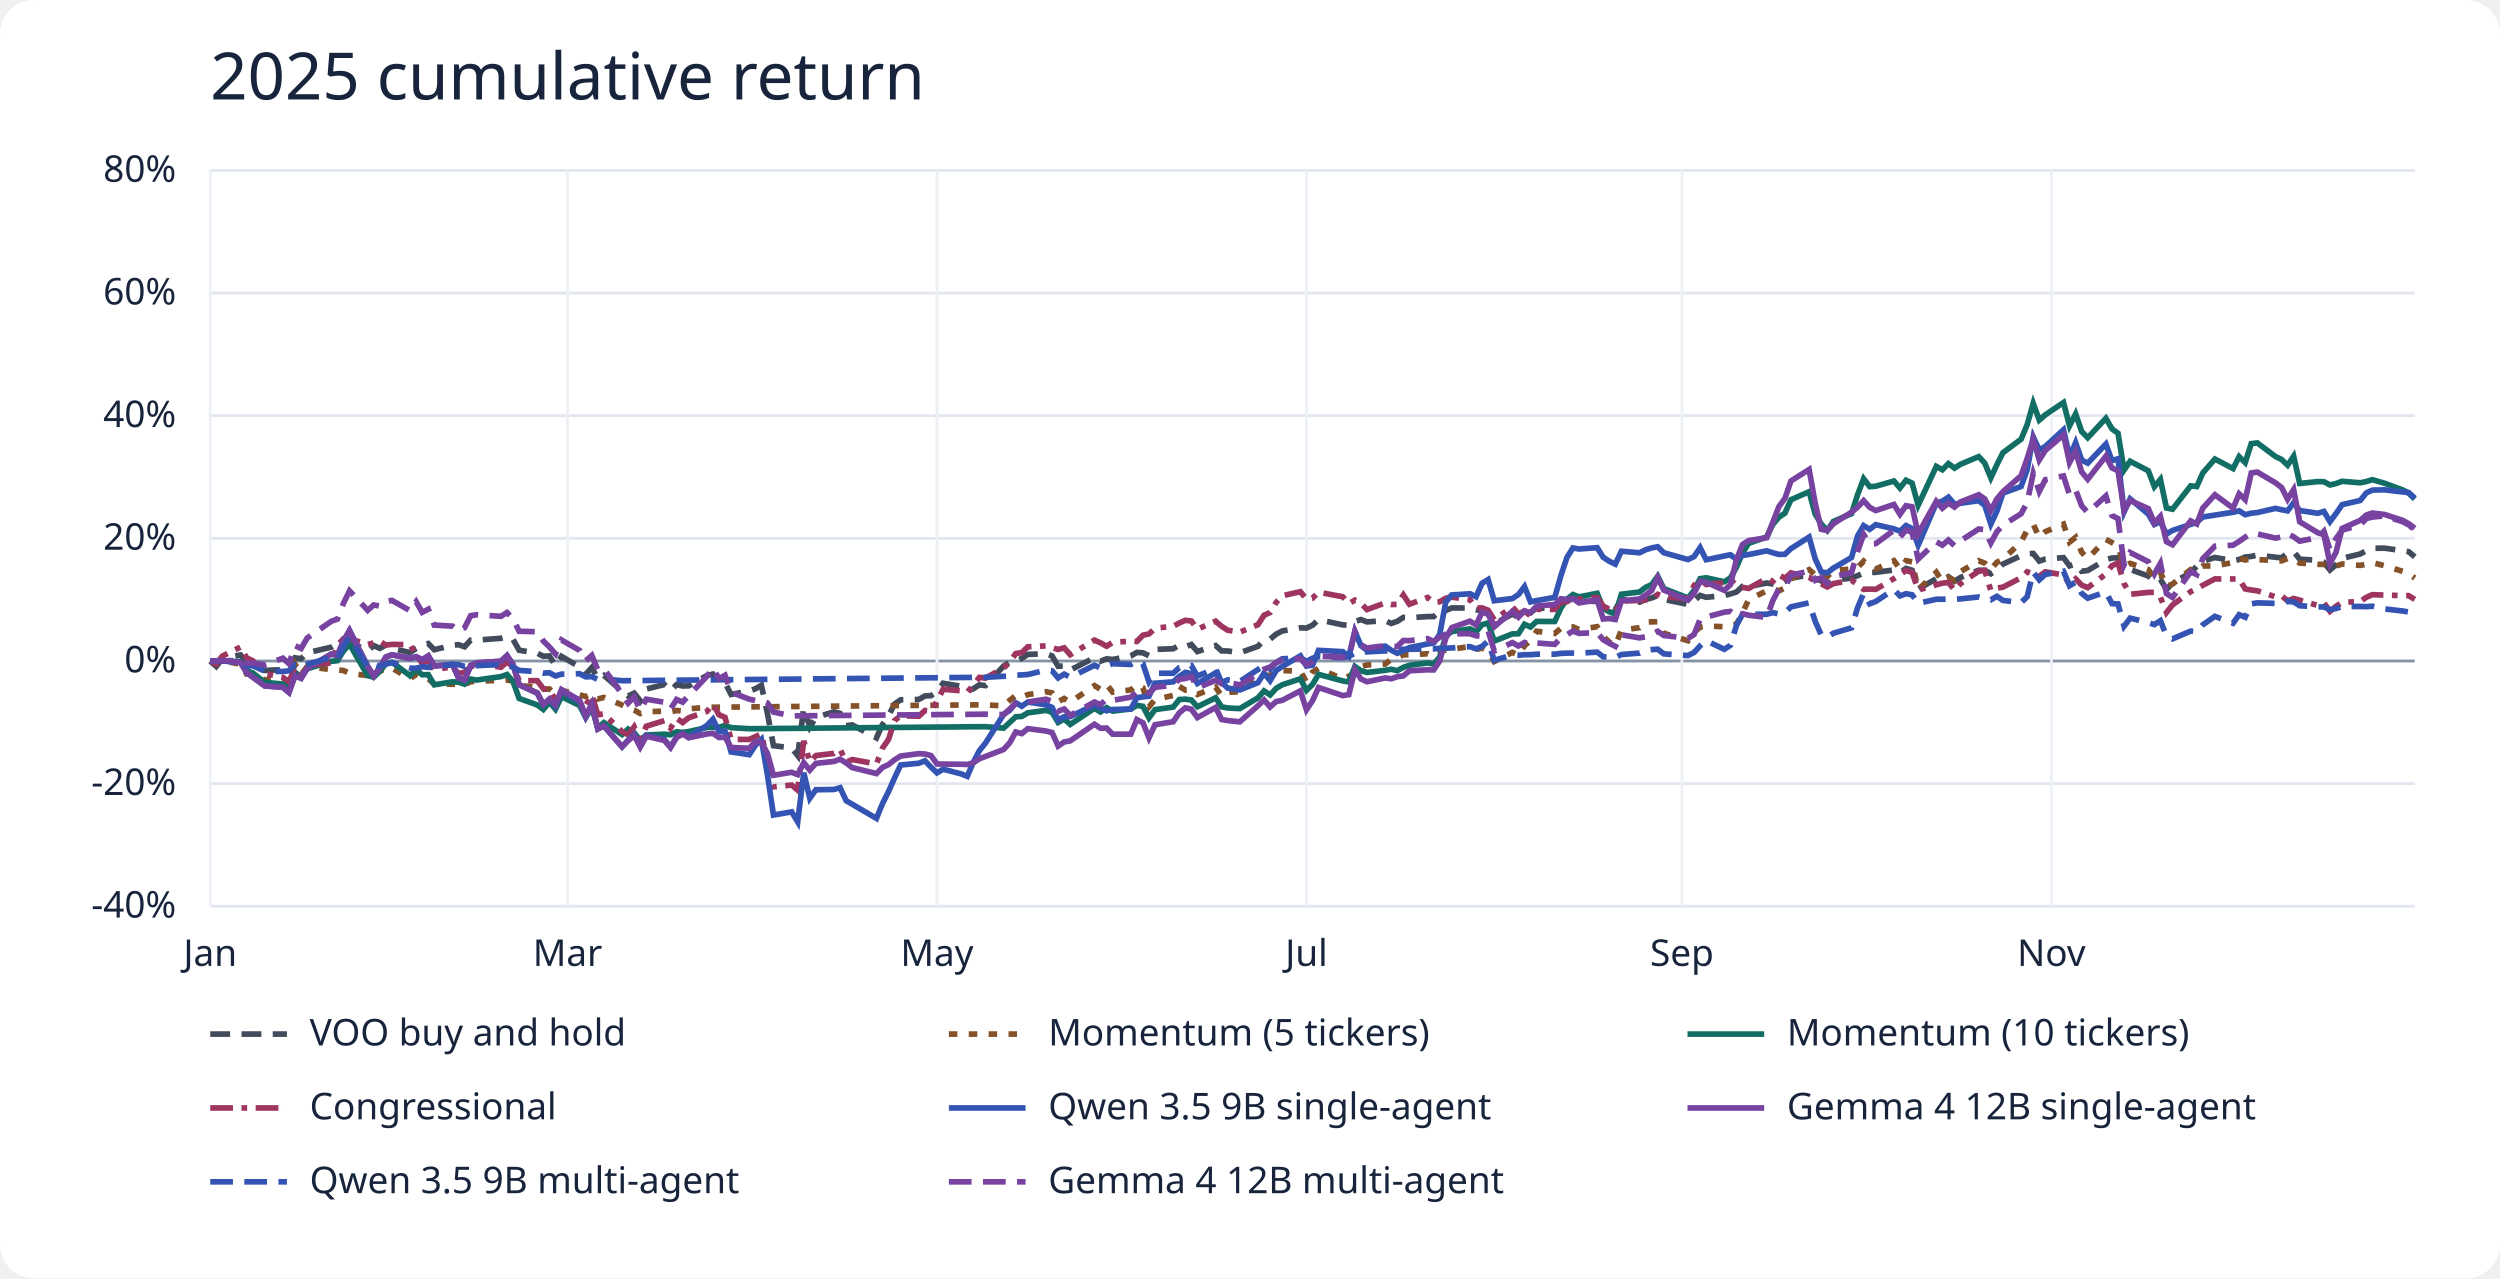
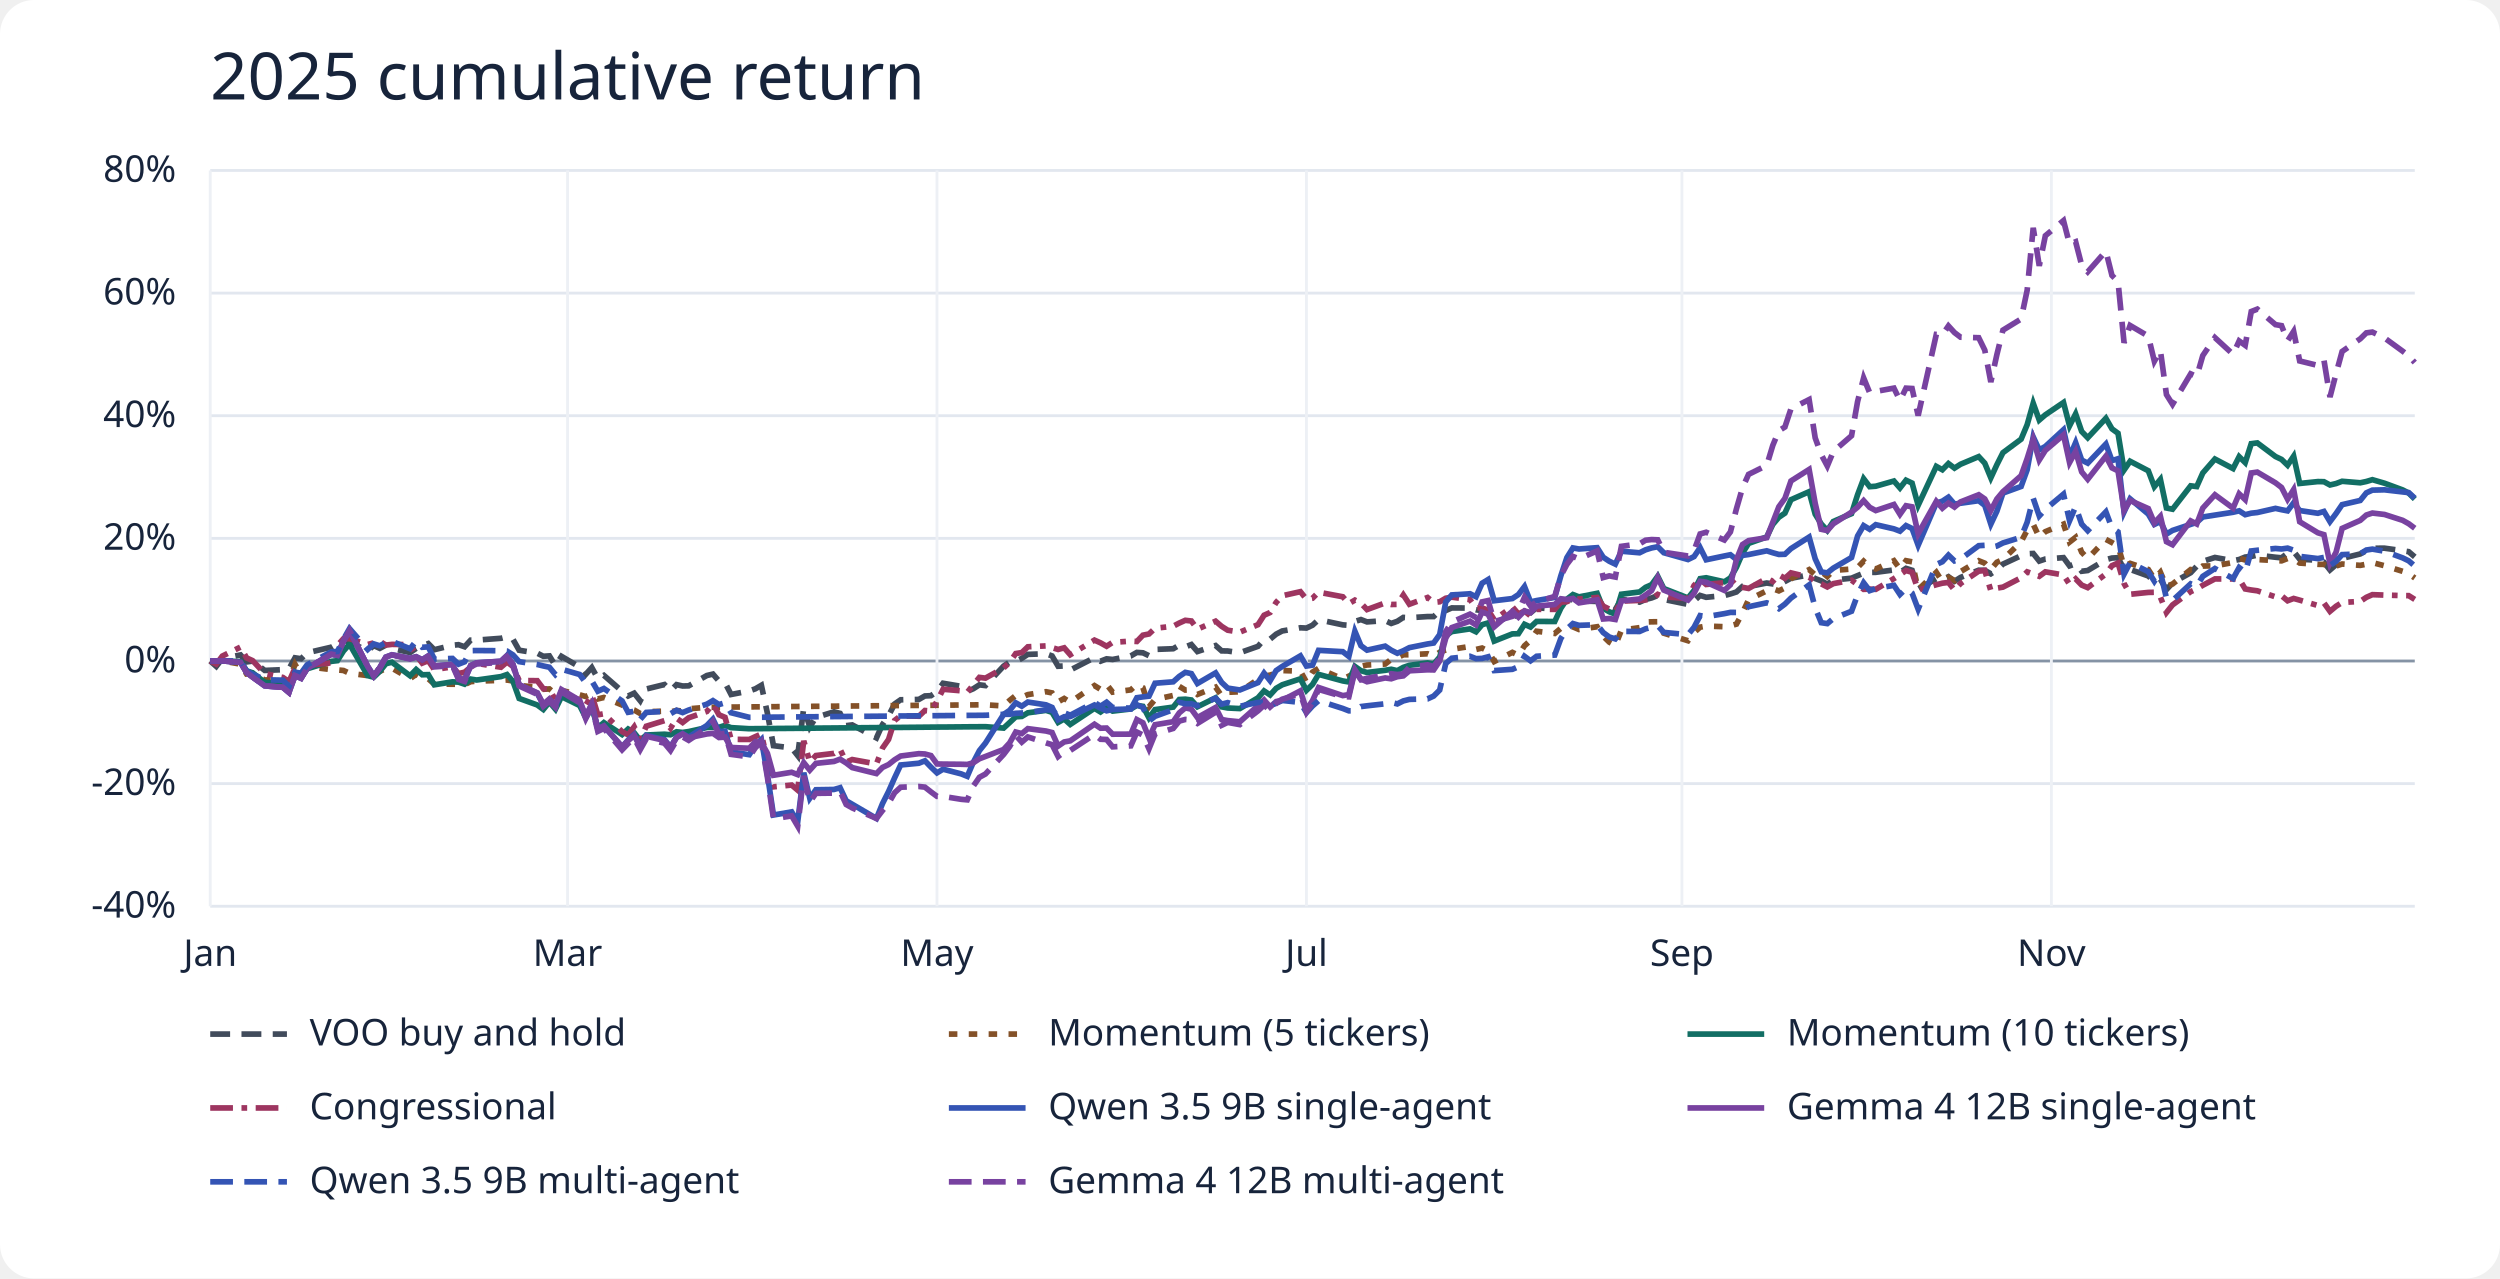
<svg xmlns="http://www.w3.org/2000/svg" aria-labelledby="title desc" viewBox="0 0 880 450" role="img">
  <rect width="880" height="450" rx="12" fill="white" />
  <g font-family="system-ui, sans-serif" fill="#17243b">
    <text x="74.00" y="35.00" font-size="23" text-anchor="start">2025 cumulative return</text>
    <path d="M74 319.00 H850" stroke="#e2e7ef" />
    <text x="62.00" y="323.00" font-size="13" text-anchor="end">-40%</text>
    <path d="M74 275.83 H850" stroke="#e2e7ef" />
    <text x="62.00" y="279.83" font-size="13" text-anchor="end">-20%</text>
    <path d="M74 232.67 H850" stroke="#8593a5" />
    <text x="62.00" y="236.67" font-size="13" text-anchor="end">0%</text>
    <path d="M74 189.50 H850" stroke="#e2e7ef" />
    <text x="62.00" y="193.50" font-size="13" text-anchor="end">20%</text>
    <path d="M74 146.33 H850" stroke="#e2e7ef" />
    <text x="62.00" y="150.33" font-size="13" text-anchor="end">40%</text>
    <path d="M74 103.17 H850" stroke="#e2e7ef" />
    <text x="62.00" y="107.17" font-size="13" text-anchor="end">60%</text>
    <path d="M74 60.00 H850" stroke="#e2e7ef" />
    <text x="62.00" y="64.00" font-size="13" text-anchor="end">80%</text>
    <path d="M74.00 60 V319" stroke="#edf0f5" />
    <text x="74.00" y="340.00" font-size="13" text-anchor="middle">Jan</text>
    <path d="M199.78 60 V319" stroke="#edf0f5" />
    <text x="199.78" y="340.00" font-size="13" text-anchor="middle">Mar</text>
    <path d="M329.82 60 V319" stroke="#edf0f5" />
    <text x="329.82" y="340.00" font-size="13" text-anchor="middle">May</text>
    <path d="M459.87 60 V319" stroke="#edf0f5" />
    <text x="459.87" y="340.00" font-size="13" text-anchor="middle">Jul</text>
    <path d="M592.04 60 V319" stroke="#edf0f5" />
    <text x="592.04" y="340.00" font-size="13" text-anchor="middle">Sep</text>
    <path d="M722.09 60 V319" stroke="#edf0f5" />
    <text x="722.09" y="340.00" font-size="13" text-anchor="middle">Nov</text>
    <polyline stroke="#414b5b" stroke-width="2" fill="none" stroke-dasharray="7 4" points="74.00,232.67 76.13,234.57 78.26,231.81 84.66,230.54 86.79,233.00 88.92,232.71 93.19,235.99 99.58,235.72 101.71,235.44 103.85,231.55 105.98,231.87 108.11,229.79 116.64,227.80 118.77,226.55 120.90,225.32 123.03,225.99 129.43,229.09 131.56,227.25 133.69,228.22 135.82,227.07 137.96,228.25 144.35,229.70 146.48,228.24 148.62,227.34 150.75,226.54 152.88,228.70 159.27,227.13 161.41,226.93 163.54,227.66 165.67,225.33 167.80,225.32 176.33,224.68 178.46,224.14 180.59,225.08 182.73,228.88 189.12,229.92 191.25,231.01 193.38,230.87 195.52,234.37 197.65,231.04 204.04,234.78 206.18,237.36 208.31,234.99 210.44,238.86 212.57,237.73 218.97,243.31 221.10,244.99 223.23,244.00 225.36,246.67 227.49,242.53 233.89,240.96 236.02,243.15 238.15,240.99 240.29,241.47 242.42,241.42 248.81,237.78 250.95,237.28 253.08,239.74 255.21,240.32 257.34,244.46 263.74,243.22 265.87,242.47 268.00,241.23 270.13,251.08 272.26,262.48 278.66,263.26 280.79,265.98 282.92,249.12 285.05,255.90 287.19,252.52 293.58,250.56 295.71,251.11 297.85,255.43 299.98,255.17 308.51,259.75 310.64,255.01 312.77,251.91 314.90,247.80 317.03,246.32 323.43,246.20 325.56,244.98 327.69,244.88 329.82,243.44 331.96,240.51 338.35,241.59 340.48,243.35 342.62,242.43 344.75,241.06 346.88,241.33 353.27,234.46 355.41,233.06 357.54,232.79 359.67,231.73 361.80,230.34 368.20,230.12 370.33,230.89 372.46,234.52 374.59,234.42 376.73,235.86 385.25,231.50 387.38,232.74 389.52,231.91 391.65,232.13 398.04,230.88 400.18,229.65 402.31,229.79 404.44,230.81 406.57,228.59 412.97,228.35 415.10,227.10 417.23,227.71 419.36,226.88 421.49,229.34 427.89,227.23 430.02,229.11 432.15,229.15 436.42,229.76 442.81,227.51 444.95,225.09 447.08,224.98 449.21,223.22 451.34,222.10 457.74,220.98 459.87,221.08 462.00,220.08 464.13,218.12 472.66,219.95 474.79,220.10 476.92,218.76 479.05,218.09 481.19,218.91 487.58,218.46 489.71,219.45 491.85,218.70 493.98,217.33 496.11,217.44 502.51,217.03 504.64,217.03 506.77,215.07 508.90,214.91 511.03,213.99 517.43,214.04 519.56,214.65 521.69,214.93 523.82,215.80 525.96,219.61 532.35,216.15 534.48,217.26 536.62,215.56 538.75,215.70 540.88,213.92 547.27,214.40 549.41,211.92 551.54,211.10 553.67,211.09 555.80,211.60 562.20,211.69 564.33,212.97 566.46,213.59 568.59,214.51 570.73,210.95 577.12,211.95 579.25,211.01 581.38,210.47 583.52,209.63 585.65,211.00 594.18,212.74 596.31,211.54 598.44,209.60 600.57,210.25 606.97,209.64 609.10,209.06 611.23,208.37 613.36,206.42 615.49,206.48 621.89,205.22 624.02,205.54 626.15,205.82 628.29,204.68 630.42,203.55 636.81,202.37 638.95,203.65 641.08,204.46 643.21,205.62 645.34,204.20 651.74,203.52 653.87,202.62 656.00,201.75 658.13,201.48 660.26,201.46 666.66,200.62 668.79,201.50 670.92,200.07 673.05,200.74 675.19,207.34 681.58,203.72 683.71,204.06 685.85,203.00 687.98,204.60 690.11,203.26 696.51,200.71 698.64,200.74 700.77,201.98 702.90,200.60 705.03,198.57 711.43,195.60 713.56,194.93 715.69,194.82 717.82,197.50 719.96,196.78 726.35,196.29 728.48,199.19 730.62,198.44 732.75,201.08 734.88,200.82 741.27,197.00 743.41,196.43 745.54,196.31 747.67,200.38 749.80,200.44 756.20,202.75 758.33,204.75 760.46,203.88 762.59,207.55 764.73,205.18 771.12,201.59 773.25,199.31 775.38,197.60 779.65,196.23 786.04,197.38 788.18,196.95 790.31,196.08 792.44,195.87 794.57,195.40 800.97,196.15 803.10,196.35 805.23,194.73 807.36,194.12 809.49,196.84 815.89,197.20 818.02,197.90 820.15,200.63 822.29,198.77 824.42,196.56 830.81,194.99 832.95,193.82 835.08,192.98 839.34,192.96 845.74,193.85 847.87,194.20 850.00,196.02" />
    <path stroke="#414b5b" stroke-width="2" fill="none" stroke-dasharray="7 4" d="M74 364 h27" />
    <text x="109.00" y="368.00" font-size="13" text-anchor="start">VOO buy and hold</text>
    <polyline stroke="#845128" stroke-width="2" fill="none" stroke-dasharray="3 4" points="74.00,232.67 76.13,232.65 78.26,232.63 84.66,233.78 86.79,237.23 88.92,237.01 93.19,239.38 99.58,238.89 101.71,239.82 103.85,233.85 105.98,237.46 108.11,234.66 116.64,235.70 118.77,235.81 120.90,236.01 123.03,236.99 129.43,237.81 131.56,235.51 133.69,236.33 135.82,235.29 137.96,235.18 144.35,238.87 146.48,237.41 148.62,238.73 150.75,238.91 152.88,240.82 159.27,240.84 161.41,240.89 163.54,241.00 165.67,239.95 167.80,239.76 176.33,239.49 178.46,239.37 180.59,239.71 182.73,241.27 189.12,241.92 191.25,242.63 193.38,242.50 195.52,244.27 197.65,243.01 204.04,244.58 206.18,245.17 208.31,244.20 210.44,246.03 212.57,245.51 218.97,248.16 221.10,249.28 223.23,249.93 225.36,251.16 227.49,250.50 233.89,250.35 236.02,250.58 238.15,250.09 240.29,250.29 242.42,249.50 248.81,248.97 250.95,248.95 253.08,248.93 255.21,248.91 257.34,248.89 263.74,248.83 265.87,248.81 268.00,248.80 270.13,248.78 272.26,248.76 278.66,248.70 280.79,248.68 282.92,248.66 285.05,248.64 287.19,248.62 293.58,248.57 295.71,248.55 297.85,248.53 299.98,248.51 308.51,248.43 310.64,248.41 312.77,248.39 314.90,248.37 317.03,248.35 323.43,248.30 325.56,248.28 327.69,248.26 329.82,248.24 331.96,248.22 338.35,248.16 340.48,248.14 342.62,248.12 344.75,248.10 346.88,248.09 353.27,248.50 355.41,246.53 357.54,244.82 359.67,245.41 361.80,244.50 368.20,243.48 370.33,243.91 372.46,247.05 374.59,245.87 376.73,247.18 385.25,241.33 387.38,242.65 389.52,240.90 391.65,243.64 398.04,242.84 400.18,240.93 402.31,242.08 404.44,248.80 406.57,246.20 412.97,244.81 415.10,241.61 417.23,242.90 419.36,242.83 421.49,244.45 427.89,241.88 430.02,244.97 432.15,243.69 436.42,243.50 442.81,239.13 444.95,237.99 447.08,237.63 449.21,236.92 451.34,236.04 457.74,236.23 459.87,240.12 462.00,236.58 464.13,235.27 472.66,239.03 474.79,238.01 476.92,236.98 479.05,234.58 481.19,234.08 487.58,233.75 489.71,232.07 491.85,231.49 493.98,230.49 496.11,230.46 502.51,230.13 504.64,231.06 506.77,229.59 508.90,228.79 511.03,228.55 517.43,227.55 519.56,228.61 521.69,228.11 523.82,229.16 525.96,232.86 532.35,229.64 534.48,230.67 536.62,227.31 538.75,225.41 540.88,222.20 547.27,222.97 549.41,221.16 551.54,220.63 553.67,220.66 555.80,221.58 562.20,220.61 564.33,223.95 566.46,226.03 568.59,227.25 570.73,221.83 577.12,220.93 579.25,218.97 581.38,218.88 583.52,218.86 585.65,222.88 594.18,225.54 596.31,222.66 598.44,220.76 600.57,220.38 606.97,220.60 609.10,220.29 611.23,219.69 613.36,215.75 615.49,211.10 621.89,207.96 624.02,207.23 626.15,207.99 628.29,206.95 630.42,203.68 636.81,200.51 638.95,202.37 641.08,201.20 643.21,202.94 645.34,200.79 651.74,200.30 653.87,199.77 656.00,197.54 658.13,199.57 660.26,200.29 666.66,197.36 668.79,200.26 670.92,197.36 673.05,197.76 675.19,207.59 681.58,201.44 683.71,204.74 685.85,203.25 687.98,204.34 690.11,201.22 696.51,197.38 698.64,198.24 700.77,200.46 702.90,197.91 705.03,196.93 711.43,190.71 713.56,186.64 715.69,184.53 717.82,189.13 719.96,187.14 726.35,184.50 728.48,190.82 730.62,189.14 732.75,194.38 734.88,196.62 741.27,189.87 743.41,190.98 745.54,192.22 747.67,199.37 749.80,198.30 756.20,200.46 758.33,203.81 760.46,201.43 762.59,206.41 764.73,205.58 771.12,200.48 773.25,200.80 775.38,199.24 779.65,199.20 786.04,197.99 788.18,196.52 790.31,197.12 792.44,196.65 794.57,196.97 800.97,197.32 803.10,197.42 805.23,196.59 807.36,196.75 809.49,198.20 815.89,198.64 818.02,198.67 820.15,199.70 822.29,199.25 824.42,198.53 830.81,199.01 832.95,198.60 835.08,198.03 839.34,199.14 845.74,201.11 847.87,201.96 850.00,203.45" />
    <path stroke="#845128" stroke-width="2" fill="none" stroke-dasharray="3 4" d="M334 364 h27" />
    <text x="369.00" y="368.00" font-size="13" text-anchor="start">Momentum (5 tickers)</text>
    <polyline stroke="#126e64" stroke-width="2" fill="none" points="74.00,232.67 76.13,232.65 78.26,232.63 84.66,232.89 86.79,236.13 88.92,236.83 93.19,240.18 99.58,240.79 101.71,242.02 103.85,236.64 105.98,238.41 108.11,235.42 116.64,232.79 118.77,232.55 120.90,229.15 123.03,226.76 129.43,237.83 131.56,238.37 133.69,236.30 135.82,233.64 137.96,233.10 144.35,237.87 146.48,235.67 148.62,237.52 150.75,237.47 152.88,241.05 159.27,240.00 161.41,240.12 163.54,240.83 165.67,239.04 167.80,239.37 176.33,238.17 178.46,237.44 180.59,239.89 182.73,245.85 189.12,248.15 191.25,249.73 193.38,247.13 195.52,249.63 197.65,245.23 204.04,248.35 206.18,252.60 208.31,249.10 210.44,256.18 212.57,254.36 218.97,258.56 221.10,256.62 223.23,257.93 225.36,260.64 227.49,258.73 233.89,258.44 236.02,258.64 238.15,257.59 240.29,257.82 242.42,257.51 248.81,256.08 250.95,255.98 253.08,256.01 255.21,255.35 257.34,256.13 263.74,256.51 265.87,256.49 268.00,256.47 270.13,256.45 272.26,256.43 278.66,256.38 280.79,256.36 282.92,256.34 285.05,256.32 287.19,256.30 293.58,256.25 295.71,256.23 297.85,256.21 299.98,256.19 308.51,256.12 310.64,256.10 312.77,256.08 314.90,256.06 317.03,256.05 323.43,255.99 325.56,255.97 327.69,255.95 329.82,255.93 331.96,255.92 338.35,255.86 340.48,255.84 342.62,255.82 344.75,255.81 346.88,255.79 353.27,256.29 355.41,254.32 357.54,252.32 359.67,252.18 361.80,250.91 368.20,250.05 370.33,250.74 372.46,254.29 374.59,253.09 376.73,255.00 385.25,249.33 387.38,250.62 389.52,249.09 391.65,250.31 398.04,249.56 400.18,248.29 402.31,248.63 404.44,252.70 406.57,249.78 412.97,248.90 415.10,246.23 417.23,246.11 419.36,246.40 421.49,248.78 427.89,245.63 430.02,248.82 432.15,249.21 436.42,249.42 442.81,245.63 444.95,243.20 447.08,244.63 449.21,242.29 451.34,241.05 457.74,238.95 459.87,243.00 462.00,240.93 464.13,237.38 472.66,239.69 474.79,240.05 476.92,234.59 479.05,236.09 481.19,236.71 487.58,235.95 489.71,235.58 491.85,236.07 493.98,234.91 496.11,234.19 502.51,233.36 504.64,233.76 506.77,231.29 508.90,223.77 511.03,222.32 517.43,221.37 519.56,222.40 521.69,219.89 523.82,219.27 525.96,225.66 532.35,223.13 534.48,223.07 536.62,219.75 538.75,220.72 540.88,218.74 547.27,218.77 549.41,214.11 551.54,210.92 553.67,209.29 555.80,210.10 562.20,208.85 564.33,214.14 566.46,215.35 568.59,216.23 570.73,209.17 577.12,208.37 579.25,206.74 581.38,205.79 583.52,202.85 585.65,207.16 594.18,210.49 596.31,207.84 598.44,203.69 600.57,203.37 606.97,204.79 609.10,203.42 611.23,199.67 613.36,194.71 615.49,191.28 621.89,189.01 624.02,184.60 626.15,182.08 628.29,180.63 630.42,175.90 636.81,173.08 638.95,180.99 641.08,184.44 643.21,186.73 645.34,183.55 651.74,180.79 653.87,174.15 656.00,168.51 658.13,171.31 660.26,171.15 666.66,169.32 668.79,171.77 670.92,169.04 673.05,170.05 675.19,177.86 681.58,164.17 683.71,165.35 685.85,163.17 687.98,164.78 690.11,163.42 696.51,160.73 698.64,163.04 700.77,168.20 702.90,163.58 705.03,159.35 711.43,154.59 713.56,149.49 715.69,141.95 717.82,147.86 719.96,146.02 726.35,141.68 728.48,149.90 730.62,145.69 732.75,151.88 734.88,154.09 741.27,147.24 743.41,150.96 745.54,152.51 747.67,165.44 749.80,162.37 756.20,165.71 758.33,171.32 760.46,168.75 762.59,178.81 764.73,179.24 771.12,171.01 773.25,171.27 775.38,166.49 779.65,161.58 786.04,164.94 788.18,160.75 790.31,162.84 792.44,156.17 794.57,155.90 800.97,160.70 803.10,161.71 805.23,163.76 807.36,160.58 809.49,170.18 815.89,169.52 818.02,169.56 820.15,170.71 822.29,170.21 824.42,169.41 830.81,169.94 832.95,169.49 835.08,168.85 839.34,170.09 845.74,172.45 847.87,173.56 850.00,175.68" />
    <path stroke="#126e64" stroke-width="2" fill="none" d="M594 364 h27" />
    <text x="629.00" y="368.00" font-size="13" text-anchor="start">Momentum (10 tickers)</text>
    <polyline stroke="#9d3560" stroke-width="2" fill="none" stroke-dasharray="8 3 2 3" points="74.00,232.67 76.13,233.77 78.26,230.94 84.66,227.77 86.79,231.57 88.92,232.54 93.19,237.10 99.58,238.46 101.71,239.94 103.85,235.13 105.98,237.69 108.11,234.26 116.64,233.32 118.77,227.18 120.90,224.83 123.03,224.81 129.43,226.87 131.56,226.29 133.69,225.74 135.82,227.07 137.96,226.82 144.35,226.92 146.48,230.65 148.62,233.43 150.75,232.56 152.88,235.70 159.27,234.73 161.41,237.08 163.54,236.62 165.67,234.81 167.80,233.51 176.33,234.87 178.46,233.05 180.59,234.59 182.73,239.53 189.12,239.61 191.25,242.44 193.38,242.62 195.52,246.43 197.65,243.57 204.04,246.49 206.18,248.27 208.31,244.59 210.44,251.61 212.57,251.24 218.97,257.54 221.10,258.66 223.23,255.83 225.36,260.26 227.49,255.63 233.89,253.66 236.02,256.33 238.15,252.82 240.29,254.32 242.42,252.66 248.81,250.44 250.95,247.82 253.08,251.61 255.21,252.51 257.34,260.25 263.74,260.29 265.87,259.30 268.00,258.38 270.13,267.77 272.26,276.97 278.66,276.34 280.79,278.14 282.92,260.78 285.05,268.27 287.19,265.95 293.58,265.19 295.71,263.74 297.85,268.26 299.98,267.36 308.51,268.91 310.64,263.32 312.77,260.28 314.90,253.60 317.03,251.95 323.43,252.11 325.56,250.10 327.69,250.28 329.82,246.89 331.96,242.62 338.35,243.16 340.48,243.68 342.62,241.06 344.75,238.44 346.88,238.70 353.27,235.12 355.41,233.13 357.54,230.05 359.67,229.71 361.80,227.67 368.20,227.36 370.33,227.96 372.46,228.61 374.59,228.03 376.73,230.47 385.25,225.32 387.38,226.28 389.52,227.48 391.65,226.11 398.04,225.68 400.18,225.80 402.31,223.58 404.44,223.16 406.57,221.15 412.97,220.43 415.10,219.31 417.23,218.35 419.36,218.59 421.49,221.48 427.89,218.66 430.02,220.47 432.15,221.83 436.42,222.51 442.81,219.89 444.95,216.56 447.08,215.61 449.21,212.03 451.34,209.71 457.74,208.27 459.87,210.92 462.00,210.58 464.13,208.45 472.66,210.06 474.79,212.49 476.92,211.24 479.05,212.32 481.19,214.57 487.58,212.23 489.71,212.78 491.85,212.74 493.98,209.43 496.11,212.69 502.51,210.32 504.64,212.05 506.77,211.83 508.90,210.57 511.03,210.20 517.43,211.07 519.56,214.02 521.69,213.98 523.82,214.80 525.96,218.17 532.35,213.58 534.48,216.11 536.62,215.08 538.75,216.79 540.88,214.49 547.27,214.49 549.41,212.00 551.54,211.79 553.67,210.80 555.80,210.84 562.20,210.32 564.33,213.36 566.46,214.41 568.59,215.35 570.73,211.59 577.12,211.35 579.25,211.16 581.38,210.82 583.52,209.22 585.65,210.04 594.18,210.73 596.31,206.09 598.44,203.88 600.57,205.74 606.97,205.09 609.10,203.86 611.23,206.13 613.36,206.74 615.49,207.13 621.89,203.58 624.02,204.68 626.15,202.36 628.29,203.56 630.42,201.65 636.81,203.19 638.95,204.64 641.08,205.52 643.21,206.61 645.34,205.43 651.74,204.23 653.87,205.81 656.00,207.45 658.13,207.36 660.26,207.45 666.66,203.66 668.79,202.28 670.92,200.83 673.05,201.45 675.19,207.71 681.58,205.83 683.71,205.28 685.85,205.02 687.98,207.73 690.11,205.39 696.51,201.05 698.64,200.80 700.77,207.91 702.90,207.02 705.03,206.67 711.43,203.37 713.56,201.29 715.69,202.03 717.82,202.86 719.96,201.29 726.35,202.39 728.48,205.68 730.62,203.77 732.75,205.95 734.88,206.85 741.27,202.05 743.41,199.11 745.54,198.17 747.67,205.41 749.80,209.19 756.20,208.53 758.33,208.49 760.46,210.21 762.59,215.62 764.73,212.93 771.12,208.25 773.25,207.32 775.38,206.02 779.65,203.78 786.04,203.80 788.18,203.80 790.31,207.31 792.44,207.68 794.57,207.96 800.97,210.09 803.10,209.70 805.23,211.47 807.36,210.66 809.49,211.25 815.89,213.14 818.02,212.20 820.15,215.19 822.29,213.40 824.42,212.07 830.81,211.70 832.95,210.26 835.08,209.32 839.34,209.47 845.74,209.65 847.87,209.67 850.00,211.00" />
    <path stroke="#9d3560" stroke-width="2" fill="none" stroke-dasharray="8 3 2 3" d="M74 390 h27" />
    <text x="109.00" y="394.00" font-size="13" text-anchor="start">Congressional</text>
    <polyline stroke="#3454b4" stroke-width="2" fill="none" points="74.00,232.67 76.13,232.65 78.26,232.63 84.66,233.16 86.79,236.70 88.92,238.32 93.19,241.43 99.58,241.93 101.71,243.73 103.85,237.80 105.98,238.74 108.11,235.27 116.64,230.24 118.77,230.68 120.90,225.67 123.03,221.95 129.43,234.57 131.56,237.94 133.69,235.03 135.82,231.30 137.96,230.49 144.35,231.77 146.48,231.18 148.62,232.22 150.75,230.87 152.88,234.42 159.27,233.88 161.41,238.60 163.54,239.35 165.67,234.26 167.80,233.32 176.33,232.79 178.46,230.79 180.59,233.92 182.73,241.05 189.12,244.00 191.25,248.14 193.38,246.25 195.52,248.59 197.65,243.21 204.04,247.05 206.18,252.30 208.31,248.03 210.44,256.60 212.57,255.55 218.97,262.90 221.10,260.49 223.23,258.60 225.36,262.64 227.49,258.85 233.89,260.36 236.02,262.93 238.15,259.48 240.29,258.22 242.42,259.45 248.81,255.37 250.95,253.14 253.08,257.54 255.21,257.39 257.34,264.68 263.74,265.65 265.87,262.39 268.00,260.31 270.13,272.65 272.26,286.89 278.66,285.77 280.79,289.30 282.92,271.99 285.05,281.01 287.19,277.99 293.58,277.89 295.71,277.27 297.85,281.85 299.98,283.09 308.51,288.08 310.64,282.86 312.77,278.62 314.90,273.80 317.03,269.27 323.43,268.66 325.56,267.80 327.69,270.01 329.82,272.05 331.96,270.76 338.35,272.41 340.48,273.27 342.62,268.29 344.75,264.22 346.88,261.57 353.27,251.48 355.41,250.03 357.54,247.39 359.67,248.59 361.80,247.12 368.20,248.10 370.33,249.01 372.46,253.36 374.59,252.29 376.73,252.24 385.25,248.15 387.38,249.26 389.52,250.21 391.65,249.74 398.04,249.57 400.18,245.60 402.31,245.30 404.44,245.05 406.57,240.50 412.97,240.00 415.10,238.09 417.23,236.67 419.36,237.11 421.49,240.59 427.89,236.86 430.02,240.21 432.15,242.21 436.42,242.87 442.81,240.29 444.95,236.93 447.08,239.61 449.21,236.04 451.34,234.59 457.74,230.86 459.87,234.45 462.00,234.13 464.13,228.92 472.66,229.39 474.79,231.07 476.92,222.21 479.05,227.28 481.19,228.85 487.58,227.44 489.71,228.87 491.85,229.95 493.98,229.06 496.11,227.96 502.51,226.67 504.64,226.34 506.77,223.35 508.90,211.91 511.03,209.41 517.43,209.00 519.56,210.05 521.69,205.30 523.82,204.00 525.96,211.46 532.35,210.69 534.48,209.29 536.62,206.46 538.75,211.86 540.88,211.40 547.27,210.29 549.41,202.71 551.54,196.28 553.67,192.87 555.80,193.25 562.20,192.78 564.33,196.15 566.46,197.55 568.59,198.58 570.73,194.03 577.12,194.58 579.25,193.53 581.38,192.87 583.52,192.45 585.65,194.56 594.18,196.96 596.31,195.92 598.44,192.78 600.57,197.04 606.97,195.70 609.10,195.27 611.23,196.94 613.36,195.49 615.49,195.20 621.89,193.89 624.02,194.57 626.15,195.16 628.29,195.10 630.42,193.11 636.81,189.05 638.95,196.71 641.08,201.31 643.21,201.66 645.34,199.97 651.74,196.24 653.87,188.67 656.00,185.02 658.13,186.32 660.26,184.68 666.66,186.16 668.79,186.97 670.92,185.00 673.05,186.04 675.19,191.93 681.58,177.10 683.71,176.41 685.85,175.00 687.98,177.45 690.11,177.14 696.51,176.25 698.64,177.90 700.77,184.50 702.90,179.95 705.03,173.57 711.43,171.24 713.56,165.36 715.69,153.79 717.82,158.36 719.96,157.15 726.35,151.26 728.48,160.80 730.62,155.80 732.75,161.94 734.88,163.03 741.27,156.30 743.41,162.15 745.54,161.47 747.67,180.20 749.80,175.59 756.20,180.96 758.33,184.60 760.46,183.58 762.59,187.98 764.73,186.71 771.12,184.58 773.25,183.87 775.38,181.98 779.65,181.31 786.04,180.32 788.18,179.82 790.31,181.17 792.44,180.64 794.57,180.41 800.97,178.95 803.10,179.42 805.23,179.83 807.36,176.98 809.49,179.71 815.89,180.67 818.02,180.03 820.15,183.62 822.29,180.76 824.42,177.64 830.81,176.16 832.95,173.49 835.08,172.53 839.34,172.42 845.74,173.16 847.87,173.40 850.00,175.35" />
    <path stroke="#3454b4" stroke-width="2" fill="none" d="M334 390 h27" />
    <text x="369.00" y="394.00" font-size="13" text-anchor="start">Qwen 3.5 9B single-agent</text>
    <polyline stroke="#7842a0" stroke-width="2" fill="none" points="74.00,232.67 76.13,232.65 78.26,232.63 84.66,233.16 86.79,236.70 88.92,238.32 93.19,241.43 99.58,241.93 101.71,243.73 103.85,237.80 105.98,238.74 108.11,235.27 116.64,230.24 118.77,230.68 120.90,225.67 123.03,221.95 129.43,234.57 131.56,237.94 133.69,235.03 135.82,231.30 137.96,230.49 144.35,231.77 146.48,231.18 148.62,232.22 150.75,230.87 152.88,234.42 159.27,233.88 161.41,238.60 163.54,239.35 165.67,234.26 167.80,233.32 176.33,232.74 178.46,230.76 180.59,233.95 182.73,241.00 189.12,243.87 191.25,247.90 193.38,246.05 195.52,248.15 197.65,242.73 204.04,246.52 206.18,252.06 208.31,247.83 210.44,256.56 212.57,255.53 218.97,262.83 221.10,260.73 223.23,258.86 225.36,262.96 227.49,259.17 233.89,260.64 236.02,263.13 238.15,259.60 240.29,258.37 242.42,259.69 248.81,258.36 250.95,258.13 253.08,259.61 255.21,259.46 257.34,263.12 263.74,263.39 265.87,261.10 268.00,261.30 270.13,265.17 272.26,272.89 278.66,271.84 280.79,272.67 282.92,268.45 285.05,271.09 287.19,268.71 293.58,268.03 295.71,267.23 297.85,268.56 299.98,270.19 308.51,272.30 310.64,270.14 312.77,269.13 314.90,267.44 317.03,266.12 323.43,265.29 325.56,265.40 327.69,265.96 329.82,268.91 331.96,268.96 338.35,269.02 340.48,269.08 342.62,268.49 344.75,267.09 346.88,266.28 353.27,263.81 355.41,261.48 357.54,257.67 359.67,258.22 361.80,256.48 368.20,257.32 370.33,257.85 372.46,262.63 374.59,261.17 376.73,260.77 385.25,254.92 387.38,256.33 389.52,256.27 391.65,258.44 398.04,258.41 400.18,253.30 402.31,254.43 404.44,259.71 406.57,255.11 412.97,254.04 415.10,250.93 417.23,249.17 419.36,249.62 421.49,252.58 427.89,249.04 430.02,253.26 432.15,253.65 436.42,254.08 442.81,248.41 444.95,246.38 447.08,248.85 449.21,246.95 451.34,246.51 457.74,243.18 459.87,249.85 462.00,246.63 464.13,242.00 472.66,244.85 474.79,244.51 476.92,235.74 479.05,238.99 481.19,239.98 487.58,238.64 489.71,238.93 491.85,238.20 493.98,237.91 496.11,236.12 502.51,235.77 504.64,235.82 506.77,232.65 508.90,224.64 511.03,220.91 517.43,218.65 519.56,219.99 521.69,215.48 523.82,216.19 525.96,220.64 532.35,215.18 534.48,217.22 536.62,215.04 538.75,215.63 540.88,213.34 547.27,212.78 549.41,210.76 551.54,211.03 553.67,210.64 555.80,212.22 562.20,211.15 564.33,217.88 566.46,217.72 568.59,218.06 570.73,211.53 577.12,210.84 579.25,209.45 581.38,207.87 583.52,203.29 585.65,207.71 594.18,211.23 596.31,208.86 598.44,204.64 600.57,204.95 606.97,207.81 609.10,205.82 611.23,196.95 613.36,191.68 615.49,190.30 621.89,189.27 624.02,183.87 626.15,178.38 628.29,175.43 630.42,169.30 636.81,165.25 638.95,177.18 641.08,186.31 643.21,186.77 645.34,184.37 651.74,180.28 653.87,178.54 656.00,176.22 658.13,178.58 660.26,179.72 666.66,177.58 668.79,181.03 670.92,178.01 673.05,178.40 675.19,187.89 681.58,176.46 683.71,178.88 685.85,177.09 687.98,178.49 690.11,176.67 696.51,174.15 698.64,175.63 700.77,179.71 702.90,175.64 705.03,173.08 711.43,167.44 713.56,161.42 715.69,154.65 717.82,161.92 719.96,158.54 726.35,153.08 728.48,162.82 730.62,158.89 732.75,166.11 734.88,168.70 741.27,160.57 743.41,164.69 745.54,165.74 747.67,179.62 749.80,176.18 756.20,179.02 758.33,184.07 760.46,181.76 762.59,190.67 764.73,191.76 771.12,183.35 773.25,184.44 775.38,178.85 779.65,174.16 786.04,178.86 788.18,173.83 790.31,175.87 792.44,166.48 794.57,166.18 800.97,169.96 803.10,171.59 805.23,175.74 807.36,172.33 809.49,183.66 815.89,187.54 818.02,188.20 820.15,198.37 822.29,194.37 824.42,186.00 830.81,183.17 832.95,181.29 835.08,180.59 839.34,181.09 845.74,183.16 847.87,184.35 850.00,185.94" />
    <path stroke="#7842a0" stroke-width="2" fill="none" d="M594 390 h27" />
    <text x="629.00" y="394.00" font-size="13" text-anchor="start">Gemma 4 12B single-agent</text>
-     <polyline stroke="#3454b4" stroke-width="2" fill="none" stroke-dasharray="8 4" points="74.00,232.67 76.13,232.65 78.26,232.63 84.66,232.80 86.79,234.51 88.92,234.31 93.19,236.22 99.58,236.37 101.71,236.11 103.85,233.93 105.98,234.72 108.11,233.82 116.64,231.41 118.77,231.95 120.90,227.52 123.03,224.29 129.43,234.77 131.56,233.65 133.69,234.53 135.82,233.79 137.96,233.22 144.35,235.17 146.48,235.23 148.62,234.68 150.75,234.91 152.88,234.83 159.27,233.92 161.41,233.96 163.54,234.57 165.67,233.77 167.80,234.30 176.33,233.93 178.46,234.09 180.59,234.86 182.73,235.97 189.12,236.42 191.25,236.93 193.38,236.81 195.52,237.93 197.65,237.29 204.04,237.15 206.18,238.25 208.31,238.18 210.44,239.16 212.57,239.01 218.97,239.61 221.10,239.59 223.23,239.57 225.36,239.55 227.49,239.53 233.89,239.47 236.02,239.45 238.15,239.43 240.29,239.41 242.42,239.39 248.81,239.33 250.95,239.31 253.08,239.29 255.21,239.27 257.34,239.25 263.74,239.19 265.87,239.17 268.00,239.15 270.13,239.13 272.26,239.11 278.66,239.05 280.79,239.03 282.92,239.01 285.05,238.99 287.19,238.96 293.58,238.90 295.71,238.88 297.85,238.86 299.98,238.84 308.51,238.76 310.64,238.74 312.77,238.72 314.90,238.70 317.03,238.68 323.43,238.62 325.56,238.60 327.69,238.58 329.82,238.56 331.96,238.54 338.35,238.48 340.48,238.46 342.62,238.44 344.75,238.42 346.88,238.40 353.27,238.05 355.41,238.04 357.54,237.67 359.67,237.56 361.80,237.43 368.20,235.89 370.33,236.13 372.46,238.63 374.59,237.30 376.73,238.39 385.25,234.19 387.38,235.12 389.52,234.29 391.65,233.62 398.04,233.90 400.18,232.68 402.31,233.65 404.44,240.01 406.57,236.97 412.97,236.97 415.10,235.02 417.23,234.53 419.36,234.27 421.49,237.99 427.89,235.28 430.02,240.30 432.15,239.32 436.42,239.87 442.81,235.66 444.95,234.34 447.08,235.57 449.21,233.19 451.34,231.91 457.74,231.53 459.87,232.80 462.00,231.70 464.13,231.11 472.66,231.51 474.79,231.02 476.92,229.94 479.05,229.56 481.19,229.45 487.58,229.11 489.71,229.15 491.85,229.02 493.98,228.52 496.11,228.55 502.51,228.43 504.64,228.41 506.77,228.20 508.90,228.17 511.03,228.06 517.43,227.62 519.56,228.39 521.69,227.50 523.82,225.69 525.96,232.43 532.35,230.56 534.48,230.64 536.62,230.46 538.75,230.46 540.88,230.27 547.27,230.26 549.41,230.00 551.54,229.90 553.67,229.89 555.80,229.92 562.20,229.55 564.33,231.20 566.46,231.30 568.59,231.47 570.73,230.39 577.12,229.89 579.25,228.90 581.38,228.66 583.52,228.51 585.65,230.16 594.18,230.75 596.31,229.67 598.44,227.34 600.57,225.52 606.97,228.56 609.10,227.14 611.23,220.16 613.36,216.21 615.49,216.23 621.89,216.22 624.02,215.64 626.15,216.10 628.29,215.70 630.42,213.61 636.81,212.19 638.95,218.71 641.08,223.49 643.21,224.28 645.34,222.89 651.74,221.00 653.87,213.91 656.00,208.81 658.13,212.54 660.26,211.73 666.66,207.49 668.79,209.75 670.92,208.99 673.05,209.38 675.19,212.39 681.58,210.93 683.71,210.94 685.85,210.82 687.98,210.95 690.11,210.80 696.51,210.14 698.64,210.64 700.77,211.13 702.90,209.91 705.03,211.34 711.43,212.13 713.56,210.04 715.69,201.38 717.82,204.10 719.96,202.19 726.35,201.07 728.48,206.18 730.62,204.92 732.75,208.87 734.88,210.56 741.27,208.37 743.41,212.48 745.54,212.58 747.67,220.43 749.80,217.58 756.20,219.15 758.33,219.86 760.46,218.49 762.59,223.76 764.73,224.89 771.12,222.14 773.25,222.38 775.38,219.94 779.65,216.95 786.04,219.39 788.18,216.37 790.31,217.27 792.44,212.54 794.57,212.21 800.97,212.39 803.10,212.48 805.23,211.71 807.36,211.87 809.49,213.22 815.89,213.62 818.02,213.65 820.15,214.60 822.29,214.18 824.42,213.51 830.81,213.47 832.95,213.55 835.08,213.39 839.34,214.34 845.74,215.07 847.87,215.42 850.00,216.39" />
+     <polyline stroke="#3454b4" stroke-width="2" fill="none" stroke-dasharray="8 4" points="74.00,232.67 76.13,232.65 78.26,232.63 84.66,232.69 86.79,236.16 88.92,237.27 93.19,239.27 99.58,239.42 101.71,241.56 103.85,236.61 105.98,236.95 108.11,234.00 116.64,229.44 118.77,229.32 120.90,225.01 123.03,221.27 129.43,228.61 131.56,226.65 133.69,227.32 135.82,226.21 137.96,225.76 144.35,228.36 146.48,225.62 148.62,227.84 150.75,227.70 152.88,231.98 159.27,231.77 161.41,233.79 163.54,232.96 165.67,229.03 167.80,228.99 176.33,229.06 178.46,229.18 180.59,230.53 182.73,232.89 189.12,233.90 191.25,234.42 193.38,234.87 195.52,237.47 197.65,235.57 204.04,237.42 206.18,240.34 208.31,239.67 210.44,243.30 212.57,242.35 218.97,246.73 221.10,250.73 223.23,250.38 225.36,253.23 227.49,250.77 233.89,250.40 236.02,251.23 238.15,250.02 240.29,250.83 242.42,249.93 248.81,247.87 250.95,246.62 253.08,248.00 255.21,247.38 257.34,250.88 263.74,252.50 265.87,252.48 268.00,252.46 270.13,252.45 272.26,252.43 278.66,252.37 280.79,252.35 282.92,252.33 285.05,252.31 287.19,252.29 293.58,252.24 295.71,252.22 297.85,252.20 299.98,252.18 308.51,252.11 310.64,252.09 312.77,252.07 314.90,252.05 317.03,252.03 323.43,251.97 325.56,251.96 327.69,251.94 329.82,251.92 331.96,251.90 338.35,251.84 340.48,251.82 342.62,251.81 344.75,251.79 346.88,251.77 353.27,251.44 355.41,251.43 357.54,251.08 359.67,250.98 361.80,250.86 368.20,249.82 370.33,250.00 372.46,251.88 374.59,250.89 376.73,251.75 385.25,247.25 387.38,248.59 389.52,247.18 391.65,249.04 398.04,249.26 400.18,248.10 402.31,249.02 404.44,253.80 406.57,252.14 412.97,249.81 415.10,247.21 417.23,247.71 419.36,247.71 421.49,248.41 427.89,245.79 430.02,247.86 432.15,247.32 436.42,248.62 442.81,247.25 444.95,247.13 447.08,248.39 449.21,247.56 451.34,246.56 457.74,247.25 459.87,250.86 462.00,248.52 464.13,246.65 472.66,249.38 474.79,250.21 476.92,250.19 479.05,248.71 481.19,248.44 487.58,247.73 489.71,247.23 491.85,247.78 493.98,246.72 496.11,246.18 502.51,246.00 504.64,245.02 506.77,242.90 508.90,233.55 511.03,231.69 517.43,231.01 519.56,231.84 521.69,231.76 523.82,231.19 525.96,236.04 532.35,235.60 534.48,234.68 536.62,231.01 538.75,232.60 540.88,231.00 547.27,230.59 549.41,224.76 551.54,221.41 553.67,219.49 555.80,220.12 562.20,219.90 564.33,222.66 566.46,224.22 568.59,224.89 570.73,222.24 577.12,222.28 579.25,221.34 581.38,220.80 583.52,220.22 585.65,222.60 594.18,223.41 596.31,220.79 598.44,216.69 600.57,217.08 606.97,216.00 609.10,215.56 611.23,215.57 613.36,214.80 615.49,213.56 621.89,212.19 624.02,212.92 626.15,214.25 628.29,212.64 630.42,210.52 636.81,205.90 638.95,213.97 641.08,219.19 643.21,219.51 645.34,217.72 651.74,215.16 653.87,209.40 656.00,205.13 658.13,207.91 660.26,207.17 666.66,206.04 668.79,209.25 670.92,207.16 673.05,208.79 675.19,214.44 681.58,198.69 683.71,197.73 685.85,195.40 687.98,197.44 690.11,196.82 696.51,192.08 698.64,191.95 700.77,192.69 702.90,192.20 705.03,191.12 711.43,189.12 713.56,183.82 715.69,175.40 717.82,181.61 719.96,179.27 726.35,173.93 728.48,183.31 730.62,178.30 732.75,184.48 734.88,186.80 741.27,180.16 743.41,185.87 745.54,187.23 747.67,202.10 749.80,198.04 756.20,201.23 758.33,204.61 760.46,201.40 762.59,210.57 764.73,211.39 771.12,205.50 773.25,206.31 775.38,202.87 779.65,200.12 786.04,203.66 788.18,199.78 790.31,201.41 792.44,193.94 794.57,193.69 800.97,193.06 803.10,193.24 805.23,192.94 807.36,193.68 809.49,195.84 815.89,196.62 818.02,196.21 820.15,199.05 822.29,197.61 824.42,195.23 830.81,194.95 832.95,193.61 835.08,193.29 839.34,194.02 845.74,196.38 847.87,197.42 850.00,199.25" />
    <path stroke="#3454b4" stroke-width="2" fill="none" stroke-dasharray="8 4" d="M74 416 h27" />
    <text x="109.00" y="420.00" font-size="13" text-anchor="start">Qwen 3.5 9B multi-agent</text>
-     <polyline stroke="#7842a0" stroke-width="2" fill="none" stroke-dasharray="8 4" points="74.00,232.67 76.13,232.65 78.26,232.63 84.66,232.43 86.79,233.46 88.92,233.44 93.19,234.01 99.58,231.68 101.71,233.63 103.85,227.28 105.98,228.27 108.11,224.60 116.64,218.68 118.77,217.93 120.90,212.37 123.03,207.98 129.43,214.83 131.56,212.94 133.69,213.36 135.82,211.79 137.96,211.33 144.35,214.97 146.48,211.81 148.62,215.54 150.75,214.44 152.88,220.04 159.27,220.40 161.41,222.14 163.54,220.95 165.67,216.73 167.80,216.38 176.33,216.95 178.46,215.61 180.59,217.84 182.73,222.20 189.12,222.38 191.25,225.63 193.38,227.72 195.52,230.17 197.65,225.28 204.04,228.96 206.18,232.60 208.31,230.72 210.44,235.82 212.57,235.37 218.97,244.32 221.10,247.50 223.23,245.31 225.36,250.01 227.49,246.13 233.89,247.19 236.02,249.57 238.15,246.22 240.29,247.15 242.42,244.84 248.81,238.09 250.95,235.17 253.08,238.88 255.21,237.70 257.34,243.67 263.74,246.10 265.87,246.59 268.00,246.58 270.13,247.42 272.26,250.65 278.66,251.99 280.79,251.97 282.92,251.95 285.05,251.94 287.19,251.92 293.58,251.86 295.71,251.84 297.85,251.82 299.98,251.80 308.51,251.73 310.64,251.71 312.77,251.69 314.90,251.67 317.03,251.65 323.43,251.60 325.56,251.58 327.69,251.56 329.82,251.54 331.96,251.52 338.35,251.46 340.48,251.45 342.62,251.43 344.75,251.41 346.88,251.39 353.27,251.52 355.41,249.60 357.54,247.58 359.67,248.08 361.80,247.09 368.20,246.13 370.33,246.91 372.46,250.36 374.59,249.57 376.73,251.80 385.25,247.11 387.38,248.04 389.52,246.05 391.65,246.52 398.04,245.40 400.18,243.55 402.31,242.95 404.44,243.98 406.57,241.95 412.97,241.16 415.10,239.10 417.23,238.84 419.36,238.11 421.49,242.13 427.89,239.48 430.02,240.62 432.15,240.13 436.42,241.09 442.81,237.12 444.95,235.59 447.08,234.79 449.21,233.24 451.34,232.39 457.74,231.81 459.87,234.10 462.00,232.98 464.13,230.95 472.66,231.31 474.79,231.48 476.92,222.24 479.05,226.97 481.19,228.09 487.58,227.29 489.71,227.42 491.85,227.57 493.98,225.46 496.11,225.50 502.51,224.80 504.64,225.82 506.77,224.30 508.90,223.24 511.03,223.04 517.43,223.07 519.56,223.78 521.69,223.93 523.82,221.97 525.96,229.16 532.35,226.20 534.48,227.38 536.62,226.15 538.75,226.99 540.88,226.33 547.27,226.81 549.41,224.56 551.54,223.43 553.67,222.12 555.80,222.95 562.20,222.68 564.33,225.19 566.46,226.43 568.59,227.52 570.73,223.44 577.12,224.53 579.25,224.16 581.38,223.33 583.52,222.22 585.65,223.69 594.18,224.71 596.31,223.34 598.44,217.97 600.57,217.20 606.97,215.48 609.10,215.23 611.23,217.03 613.36,216.02 615.49,216.55 621.89,217.33 624.02,211.46 626.15,207.37 628.29,206.75 630.42,202.47 636.81,201.05 638.95,204.29 641.08,203.36 643.21,205.32 645.34,203.01 651.74,201.58 653.87,194.11 656.00,188.14 658.13,191.47 660.26,191.37 666.66,186.64 668.79,189.07 670.92,186.58 673.05,187.34 675.19,196.80 681.58,190.71 683.71,191.89 685.85,190.10 687.98,192.10 690.11,190.36 696.51,186.21 698.64,186.45 700.77,191.11 702.90,187.18 705.03,184.85 711.43,180.84 713.56,176.87 715.69,166.65 717.82,172.98 719.96,168.85 726.35,167.54 728.48,174.16 730.62,172.42 732.75,178.04 734.88,180.44 741.27,174.57 743.41,181.48 745.54,182.55 747.67,198.83 749.80,194.48 756.20,197.71 758.33,202.05 760.46,198.29 762.59,208.94 764.73,210.31 771.12,201.21 773.25,202.27 775.38,196.64 779.65,192.25 786.04,191.91 788.18,190.58 790.31,189.07 792.44,187.74 794.57,187.93 800.97,189.42 803.10,189.00 805.23,187.81 807.36,188.98 809.49,190.49 815.89,189.23 818.02,187.03 820.15,193.57 822.29,189.56 824.42,186.61 830.81,184.80 832.95,182.51 835.08,182.02 839.34,181.58 845.74,183.64 847.87,184.74 850.00,186.63" />
+     <polyline stroke="#7842a0" stroke-width="2" fill="none" stroke-dasharray="8 4" points="74.00,232.67 76.13,232.65 78.26,232.63 84.66,233.16 86.79,236.70 88.92,238.32 93.19,241.43 99.58,241.93 101.71,243.73 103.85,237.80 105.98,238.74 108.11,235.27 116.64,230.24 118.77,230.68 120.90,225.67 123.03,221.95 129.43,234.60 131.56,237.96 133.69,235.11 135.82,231.36 137.96,230.52 144.35,231.96 146.48,231.31 148.62,232.47 150.75,231.13 152.88,234.75 159.27,234.30 161.41,239.16 163.54,239.86 165.67,234.68 167.80,233.72 176.33,233.17 178.46,231.15 180.59,234.34 182.73,241.47 189.12,244.39 191.25,248.61 193.38,246.82 195.52,249.00 197.65,243.57 204.04,247.39 206.18,252.95 208.31,248.68 210.44,257.44 212.57,256.42 218.97,263.94 221.10,261.73 223.23,259.75 225.36,263.87 227.49,260.05 233.89,261.61 236.02,264.17 238.15,260.62 240.29,259.38 242.42,260.60 248.81,256.30 250.95,253.99 253.08,258.42 255.21,258.15 257.34,265.54 263.74,266.41 265.87,263.23 268.00,261.09 270.13,273.60 272.26,288.24 278.66,287.18 280.79,290.81 282.92,273.11 285.05,282.32 287.19,279.25 293.58,279.17 295.71,278.53 297.85,283.18 299.98,284.39 308.51,288.10 310.64,285.31 312.77,282.77 314.90,279.05 317.03,277.10 323.43,276.84 325.56,277.07 327.69,278.74 329.82,280.31 331.96,280.33 338.35,281.36 340.48,281.55 342.62,276.67 344.75,273.61 346.88,272.45 353.27,265.58 355.41,262.77 357.54,258.86 359.67,261.23 361.80,259.40 368.20,261.50 370.33,262.11 372.46,266.32 374.59,264.59 376.73,264.16 385.25,258.55 387.38,260.22 389.52,260.30 391.65,262.89 398.04,262.54 400.18,257.69 402.31,258.73 404.44,263.58 406.57,258.35 412.97,256.42 415.10,253.83 417.23,253.25 419.36,253.39 421.49,254.65 427.89,250.69 430.02,255.30 432.15,254.29 436.42,255.07 442.81,250.23 444.95,248.22 447.08,250.14 449.21,247.45 451.34,246.12 457.74,244.25 459.87,250.63 462.00,247.37 464.13,242.68 472.66,245.20 474.79,245.28 476.92,236.13 479.05,239.28 481.19,238.76 487.58,237.59 489.71,237.16 491.85,237.43 493.98,237.19 496.11,234.83 502.51,234.02 504.64,234.63 506.77,231.68 508.90,222.30 511.03,218.98 517.43,216.17 519.56,217.38 521.69,211.86 523.82,211.40 525.96,218.80 532.35,216.95 534.48,215.23 536.62,210.24 538.75,213.27 540.88,211.91 547.27,209.94 549.41,202.73 551.54,198.66 553.67,195.85 555.80,196.74 562.20,193.92 564.33,203.30 566.46,202.71 568.59,203.12 570.73,192.31 577.12,191.43 579.25,190.15 581.38,189.93 583.52,190.02 585.65,194.40 594.18,195.71 596.31,193.79 598.44,187.95 600.57,187.35 606.97,190.08 609.10,187.24 611.23,179.09 613.36,171.71 615.49,166.98 621.89,163.81 624.02,156.78 626.15,151.62 628.29,150.30 630.42,143.90 636.81,140.65 638.95,154.15 641.08,160.04 643.21,164.04 645.34,158.91 651.74,153.38 653.87,141.34 656.00,133.02 658.13,138.25 660.26,137.78 666.66,136.62 668.79,140.97 670.92,136.63 673.05,136.75 675.19,146.28 681.58,117.72 683.71,117.85 685.85,114.73 687.98,117.07 690.11,118.69 696.51,118.88 698.64,123.24 700.77,134.48 702.90,124.83 705.03,116.21 711.43,112.28 713.56,102.17 715.69,80.19 717.82,93.58 719.96,82.98 726.35,77.65 728.48,85.94 730.62,85.10 732.75,93.33 734.88,95.68 741.27,88.39 743.41,96.96 745.54,99.10 747.67,120.65 749.80,114.57 756.20,118.32 758.33,127.16 760.46,123.37 762.59,138.91 764.73,142.32 771.12,131.60 773.25,132.53 775.38,125.16 779.65,118.84 786.04,124.72 788.18,120.02 790.31,121.55 792.44,109.66 794.57,108.82 800.97,114.27 803.10,114.63 805.23,119.99 807.36,116.65 809.49,127.06 815.89,128.64 818.02,126.70 820.15,139.76 822.29,131.53 824.42,123.73 830.81,119.27 832.95,117.17 835.08,116.89 839.34,118.95 845.74,123.62 847.87,125.26 850.00,127.62" />
    <path stroke="#7842a0" stroke-width="2" fill="none" stroke-dasharray="8 4" d="M334 416 h27" />
    <text x="369.00" y="420.00" font-size="13" text-anchor="start">Gemma 4 12B multi-agent</text>
  </g>
</svg>
